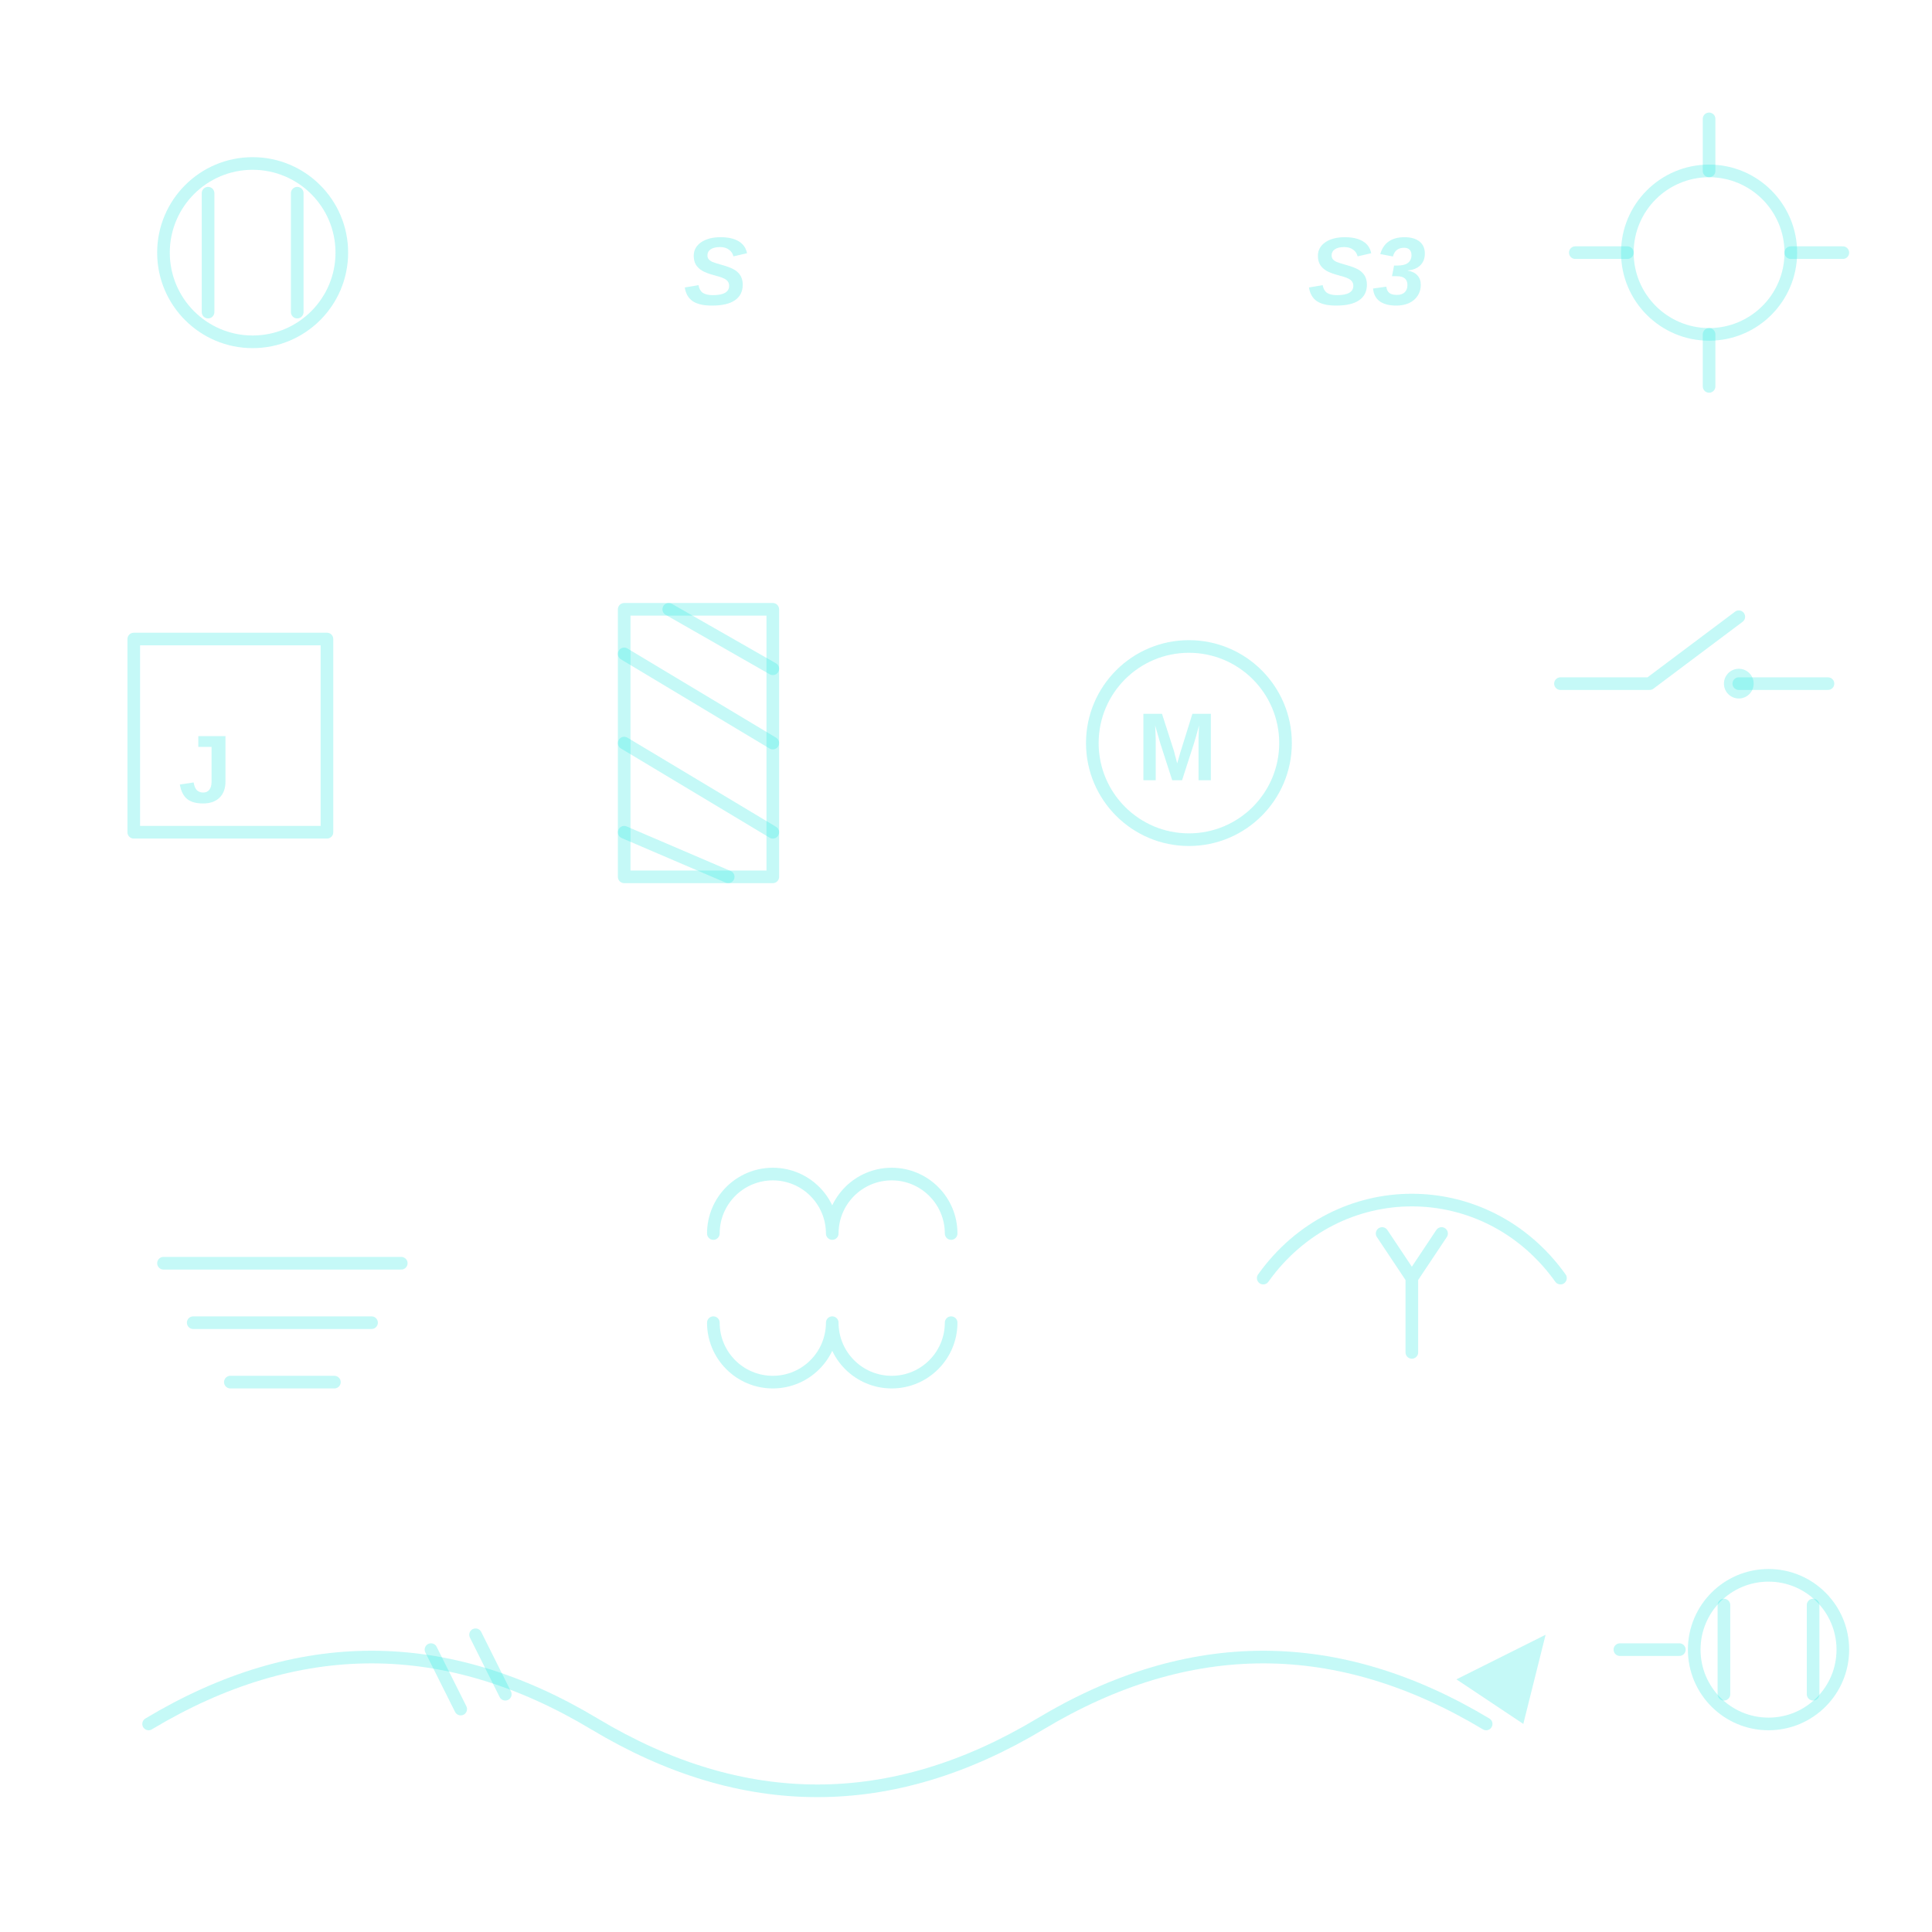
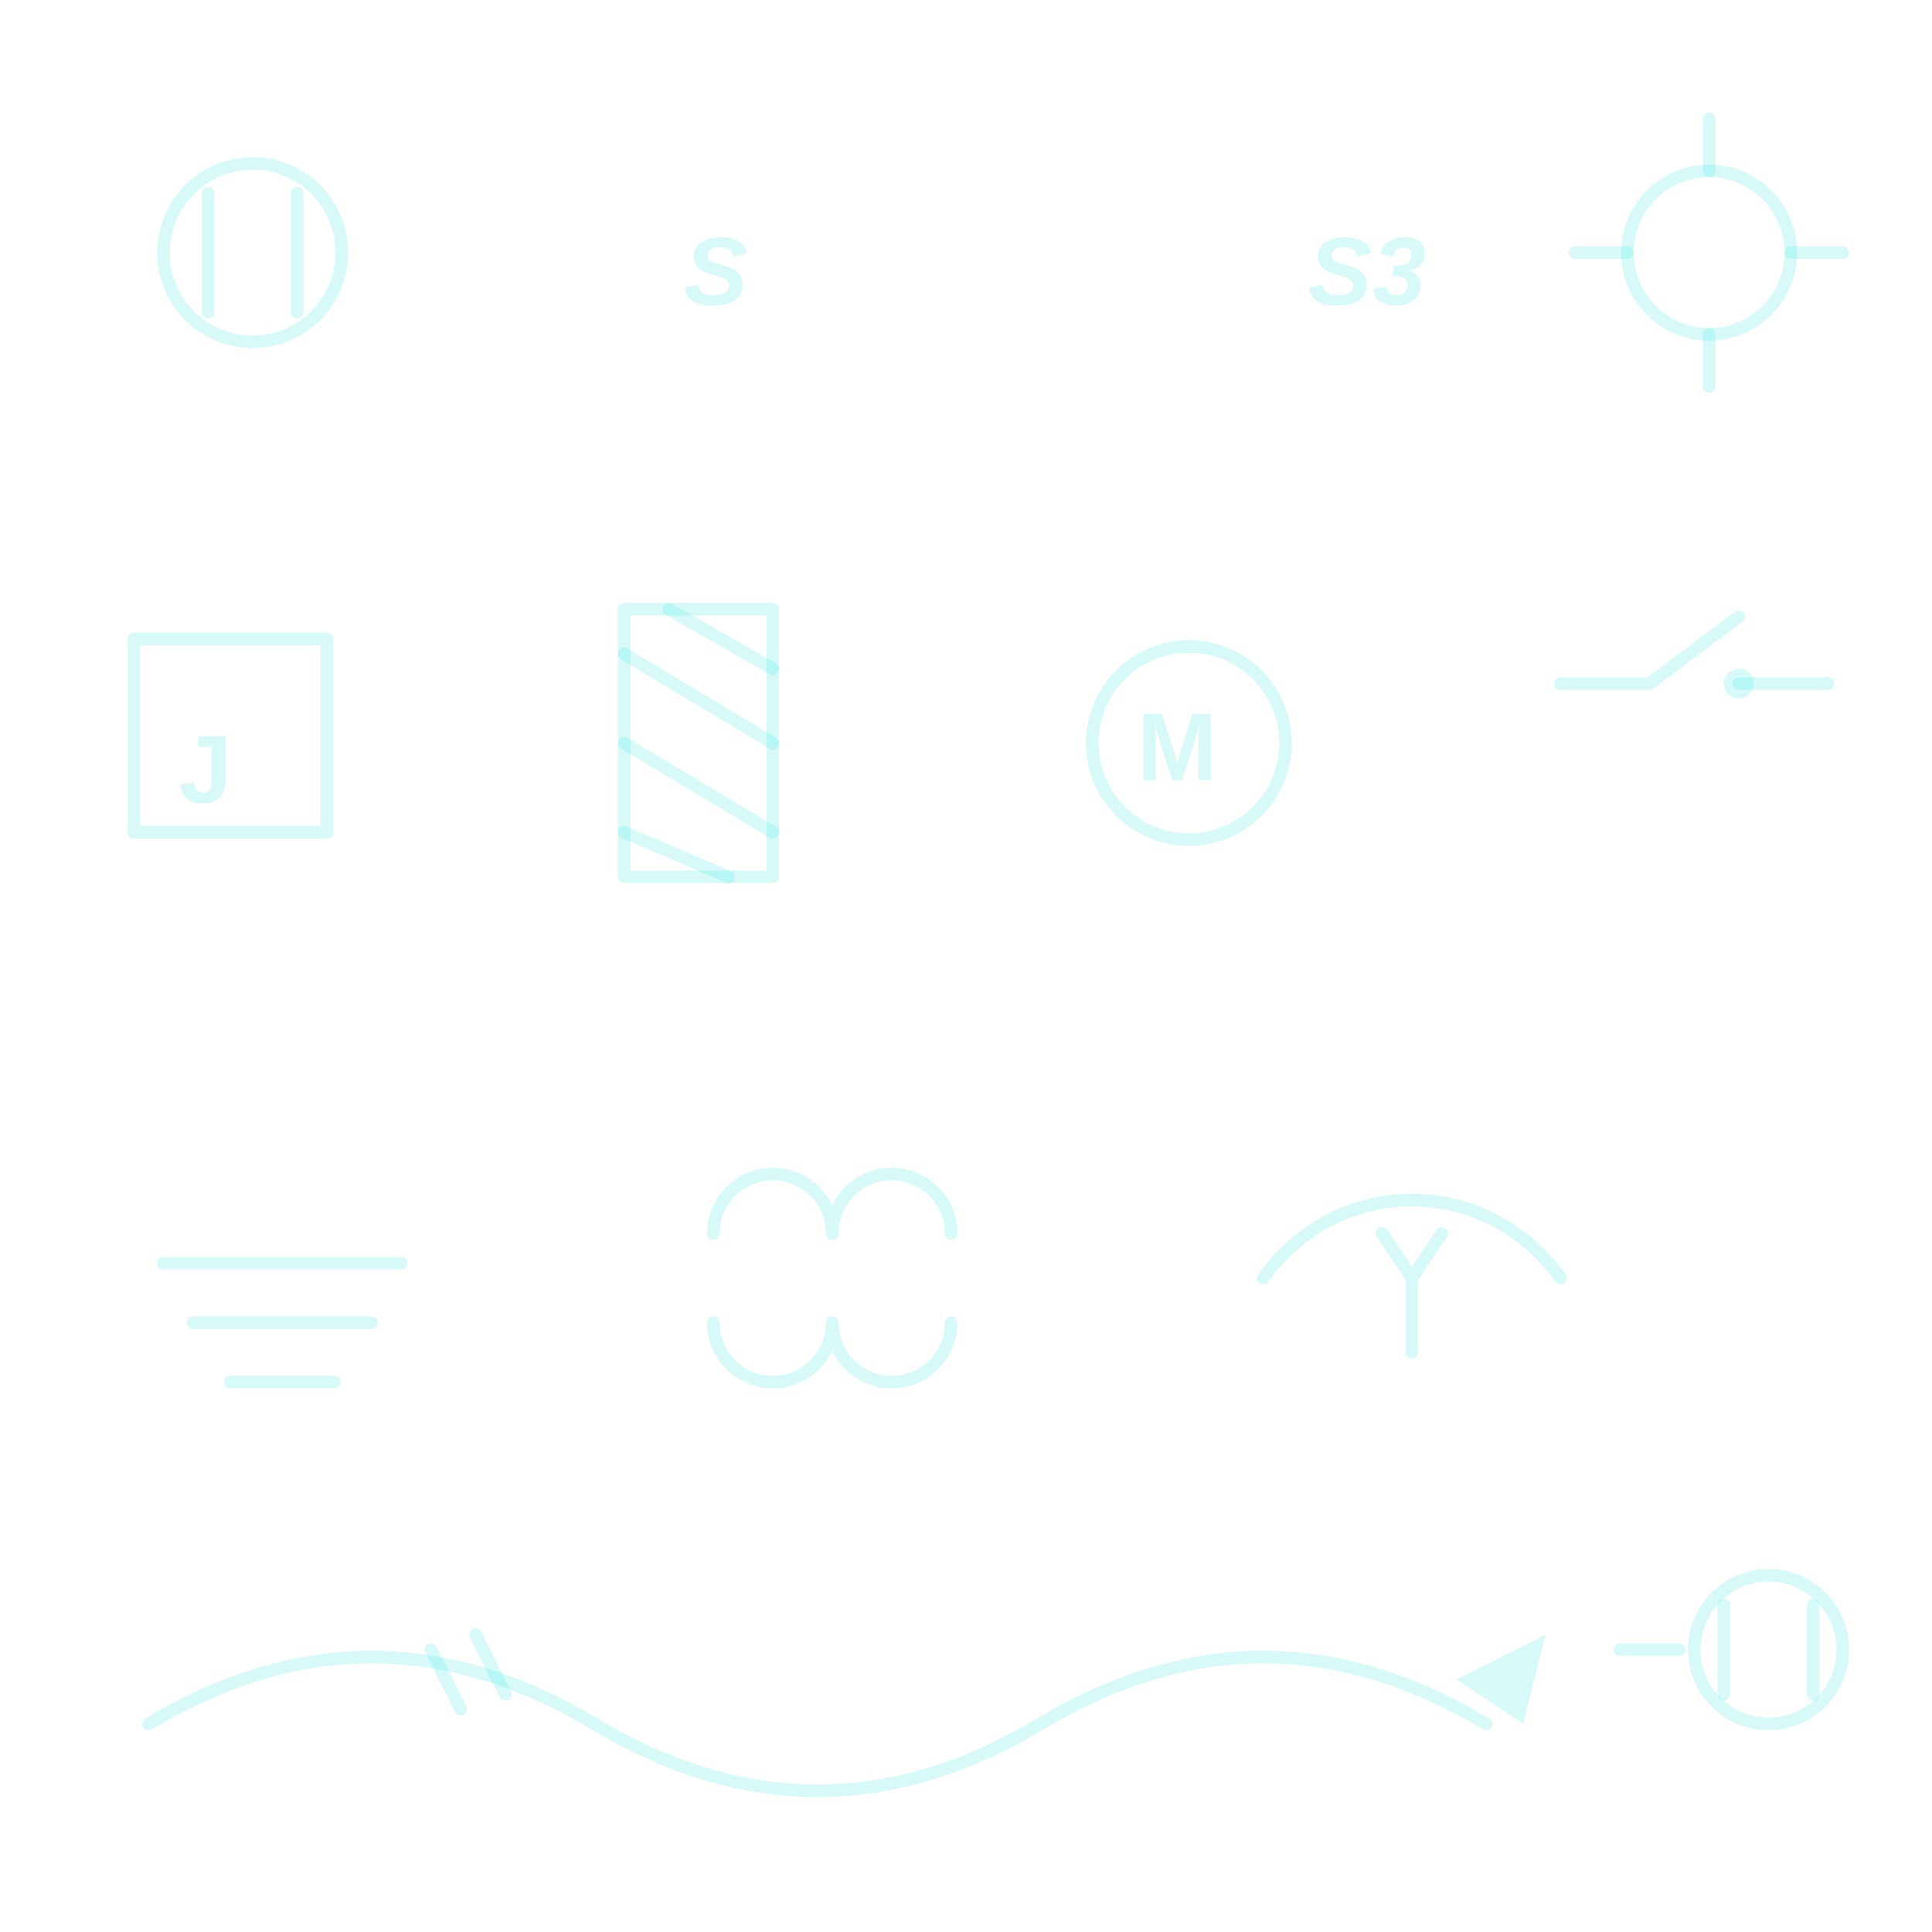
- <svg xmlns="http://www.w3.org/2000/svg" width="260" height="260" viewBox="0 0 260 260" fill="none" stroke="#22E8E0" stroke-opacity="0.26" stroke-width="1.7" stroke-linecap="round" stroke-linejoin="round" font-family="Arial, Helvetica, sans-serif" font-size="13" font-weight="700">
+ <svg xmlns="http://www.w3.org/2000/svg" width="260" height="260" viewBox="0 0 260 260" fill="none" stroke="#22E8E0" stroke-opacity="0.18" stroke-width="1.7" stroke-linecap="round" stroke-linejoin="round" font-family="Arial, Helvetica, sans-serif" font-size="13" font-weight="700">
  <circle cx="34" cy="34" r="12" />
  <path d="M28 26v16M40 26v16" />
-   <text x="92" y="41" fill="#22E8E0" fill-opacity="0.26" stroke="none" font-style="italic">S</text>
-   <text x="176" y="41" fill="#22E8E0" fill-opacity="0.26" stroke="none" font-style="italic">S3</text>
+   <text x="92" y="41" fill="#22E8E0" fill-opacity="0.18" stroke="none" font-style="italic">S</text>
+   <text x="176" y="41" fill="#22E8E0" fill-opacity="0.18" stroke="none" font-style="italic">S3</text>
  <circle cx="230" cy="34" r="11" />
  <path d="M230 16v7M230 45v7M212 34h7M241 34h7" />
  <rect x="18" y="86" width="26" height="26" />
-   <text x="24" y="108" fill="#22E8E0" fill-opacity="0.26" stroke="none">J</text>
+   <text x="24" y="108" fill="#22E8E0" fill-opacity="0.18" stroke="none">J</text>
  <rect x="84" y="82" width="20" height="36" />
  <path d="M84 88l20 12M84 100l20 12M84 112l14 6M90 82l14 8" />
  <circle cx="160" cy="100" r="13" />
-   <text x="153" y="105" fill="#22E8E0" fill-opacity="0.26" stroke="none">M</text>
+   <text x="153" y="105" fill="#22E8E0" fill-opacity="0.18" stroke="none">M</text>
  <path d="M210 92h12M222 92l12-9M234 92h12" />
-   <circle cx="234" cy="92" r="2" fill="#22E8E0" fill-opacity="0.26" stroke="none" />
+   <circle cx="234" cy="92" r="2" fill="#22E8E0" fill-opacity="0.18" stroke="none" />
  <path d="M22 170h32M26 178h24M31 186h14" />
  <path d="M96 166a8 8 0 0 1 16 0a8 8 0 0 1 16 0" />
  <path d="M96 178a8 8 0 0 0 16 0a8 8 0 0 0 16 0" />
  <path d="M170 172c10-14 30-14 40 0" />
  <path d="M190 172v10M186 166l4 6 4-6" />
  <path d="M20 232q30-18 60 0t60 0t60 0" />
  <path d="M58 222l4 8M64 220l4 8" />
-   <path d="M196 226l12-6-3 12z" fill="#22E8E0" fill-opacity="0.26" stroke="none" />
+   <path d="M196 226l12-6-3 12z" fill="#22E8E0" fill-opacity="0.18" stroke="none" />
  <circle cx="238" cy="222" r="10" />
  <path d="M232 216v12M244 216v12M226 222h-8" />
</svg>
